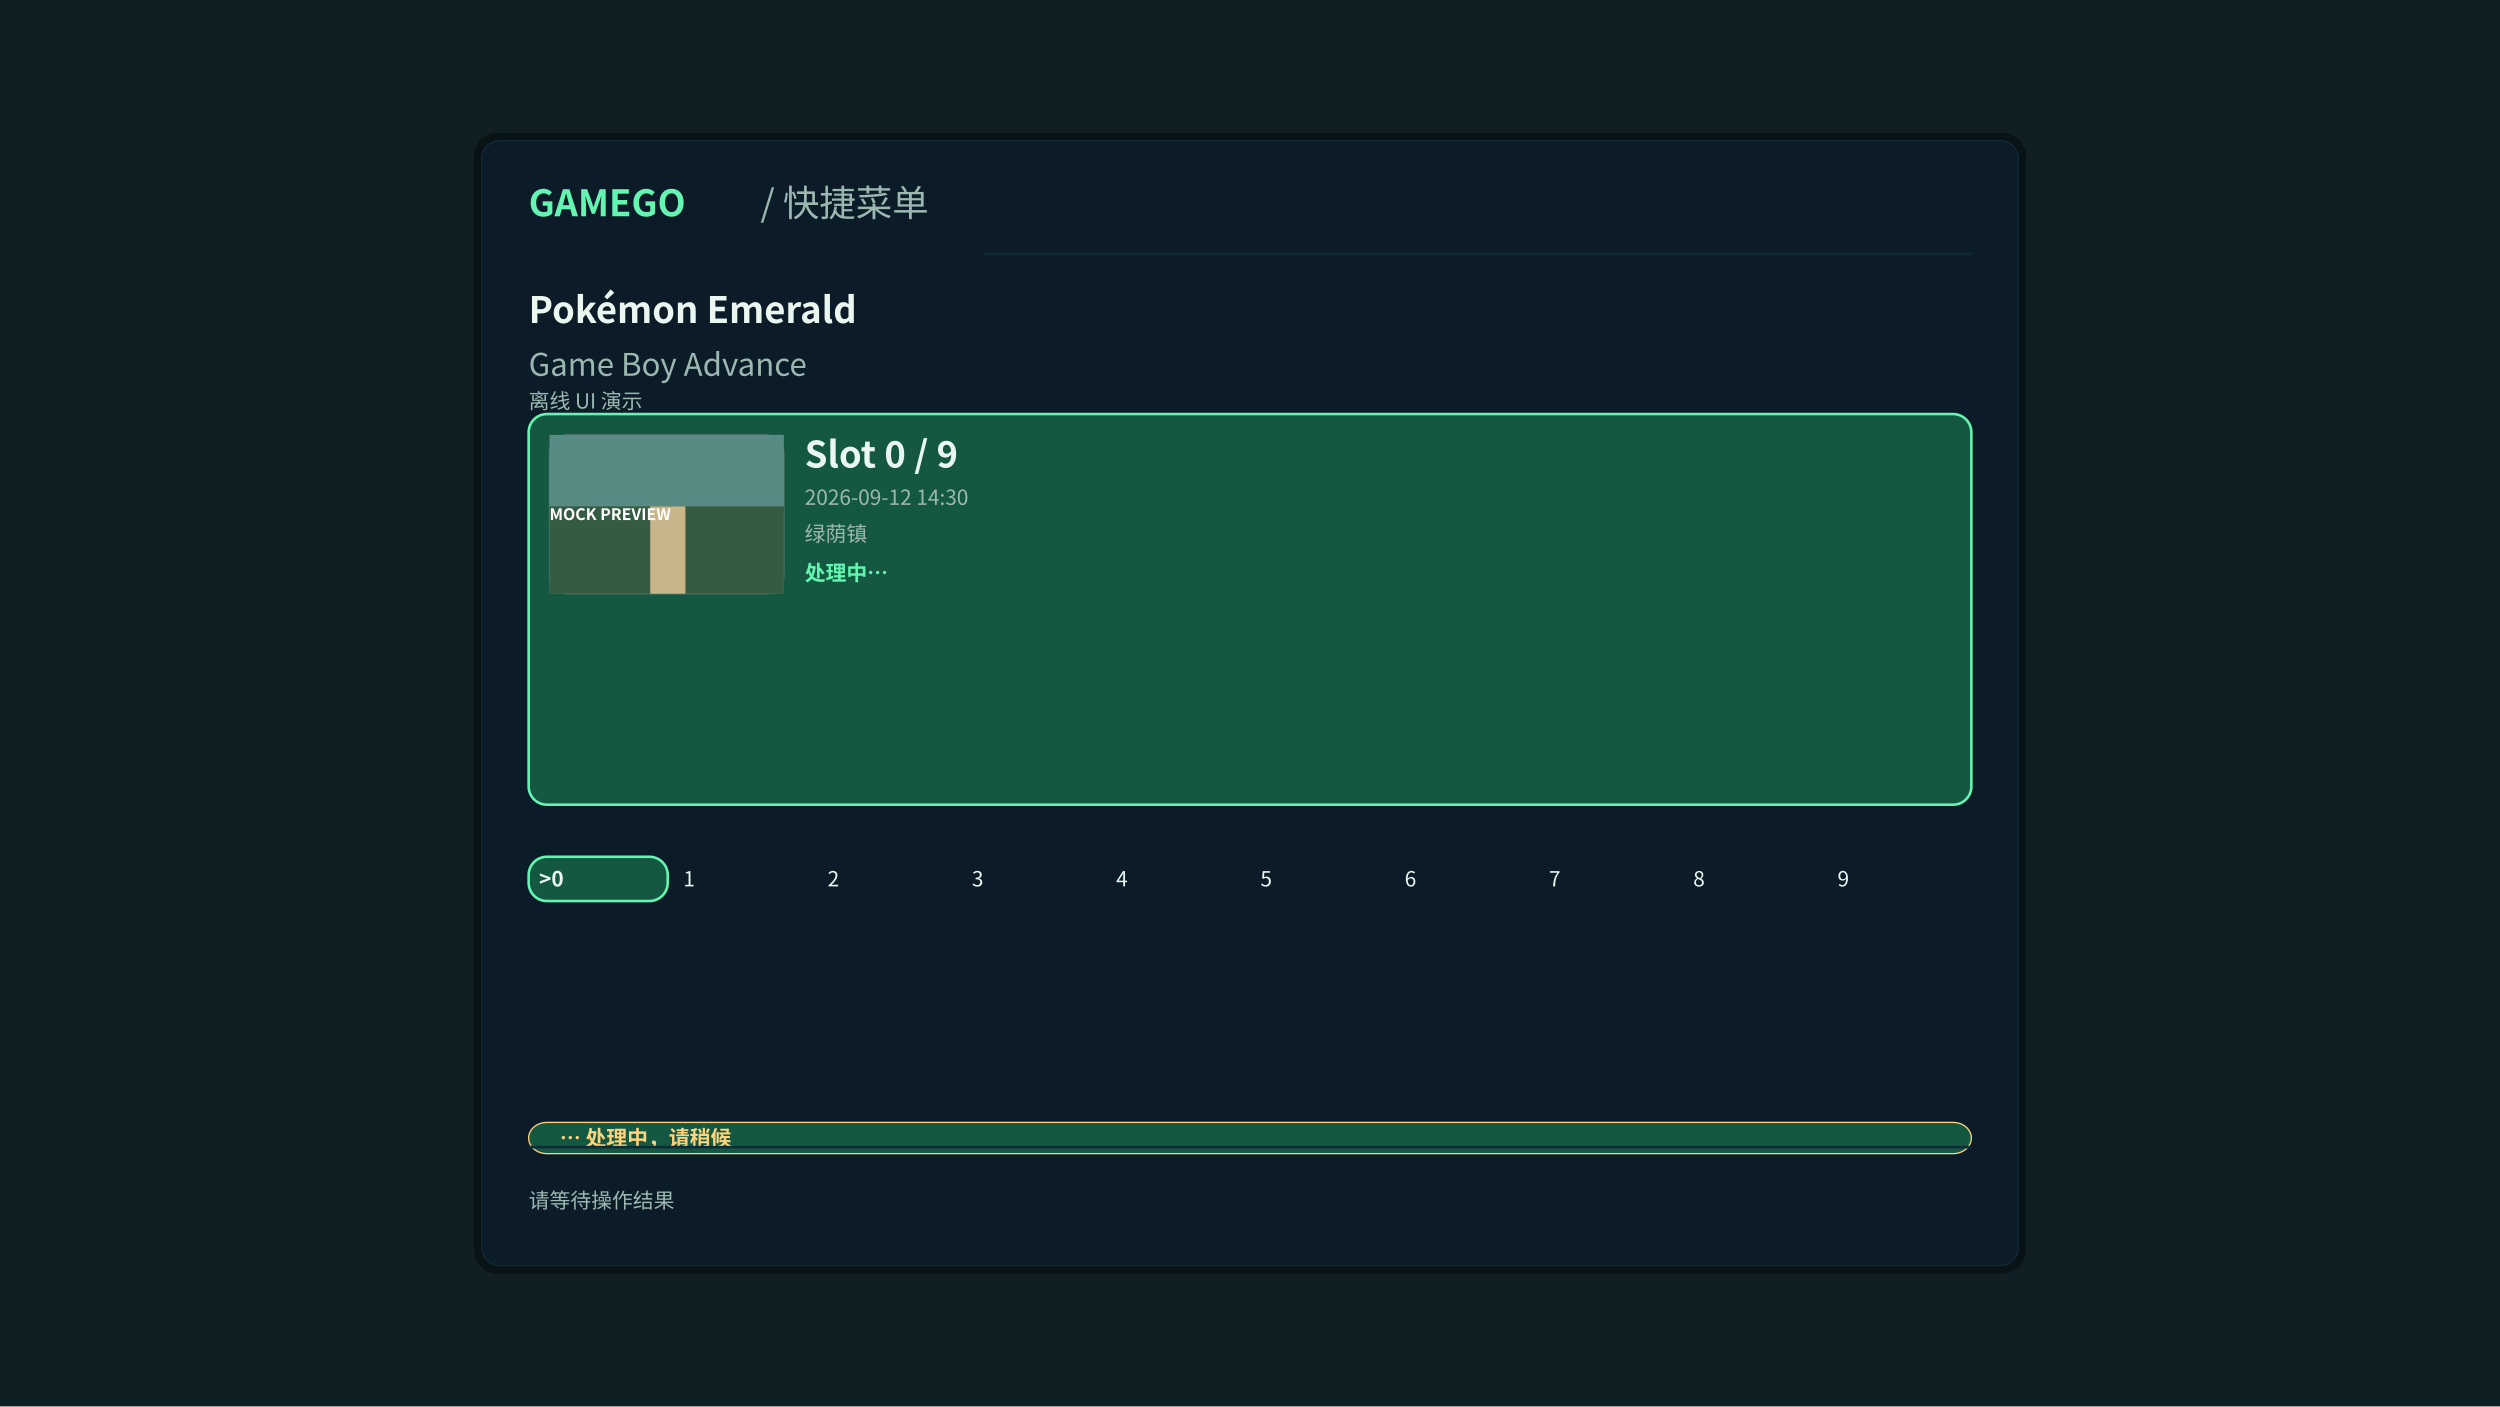
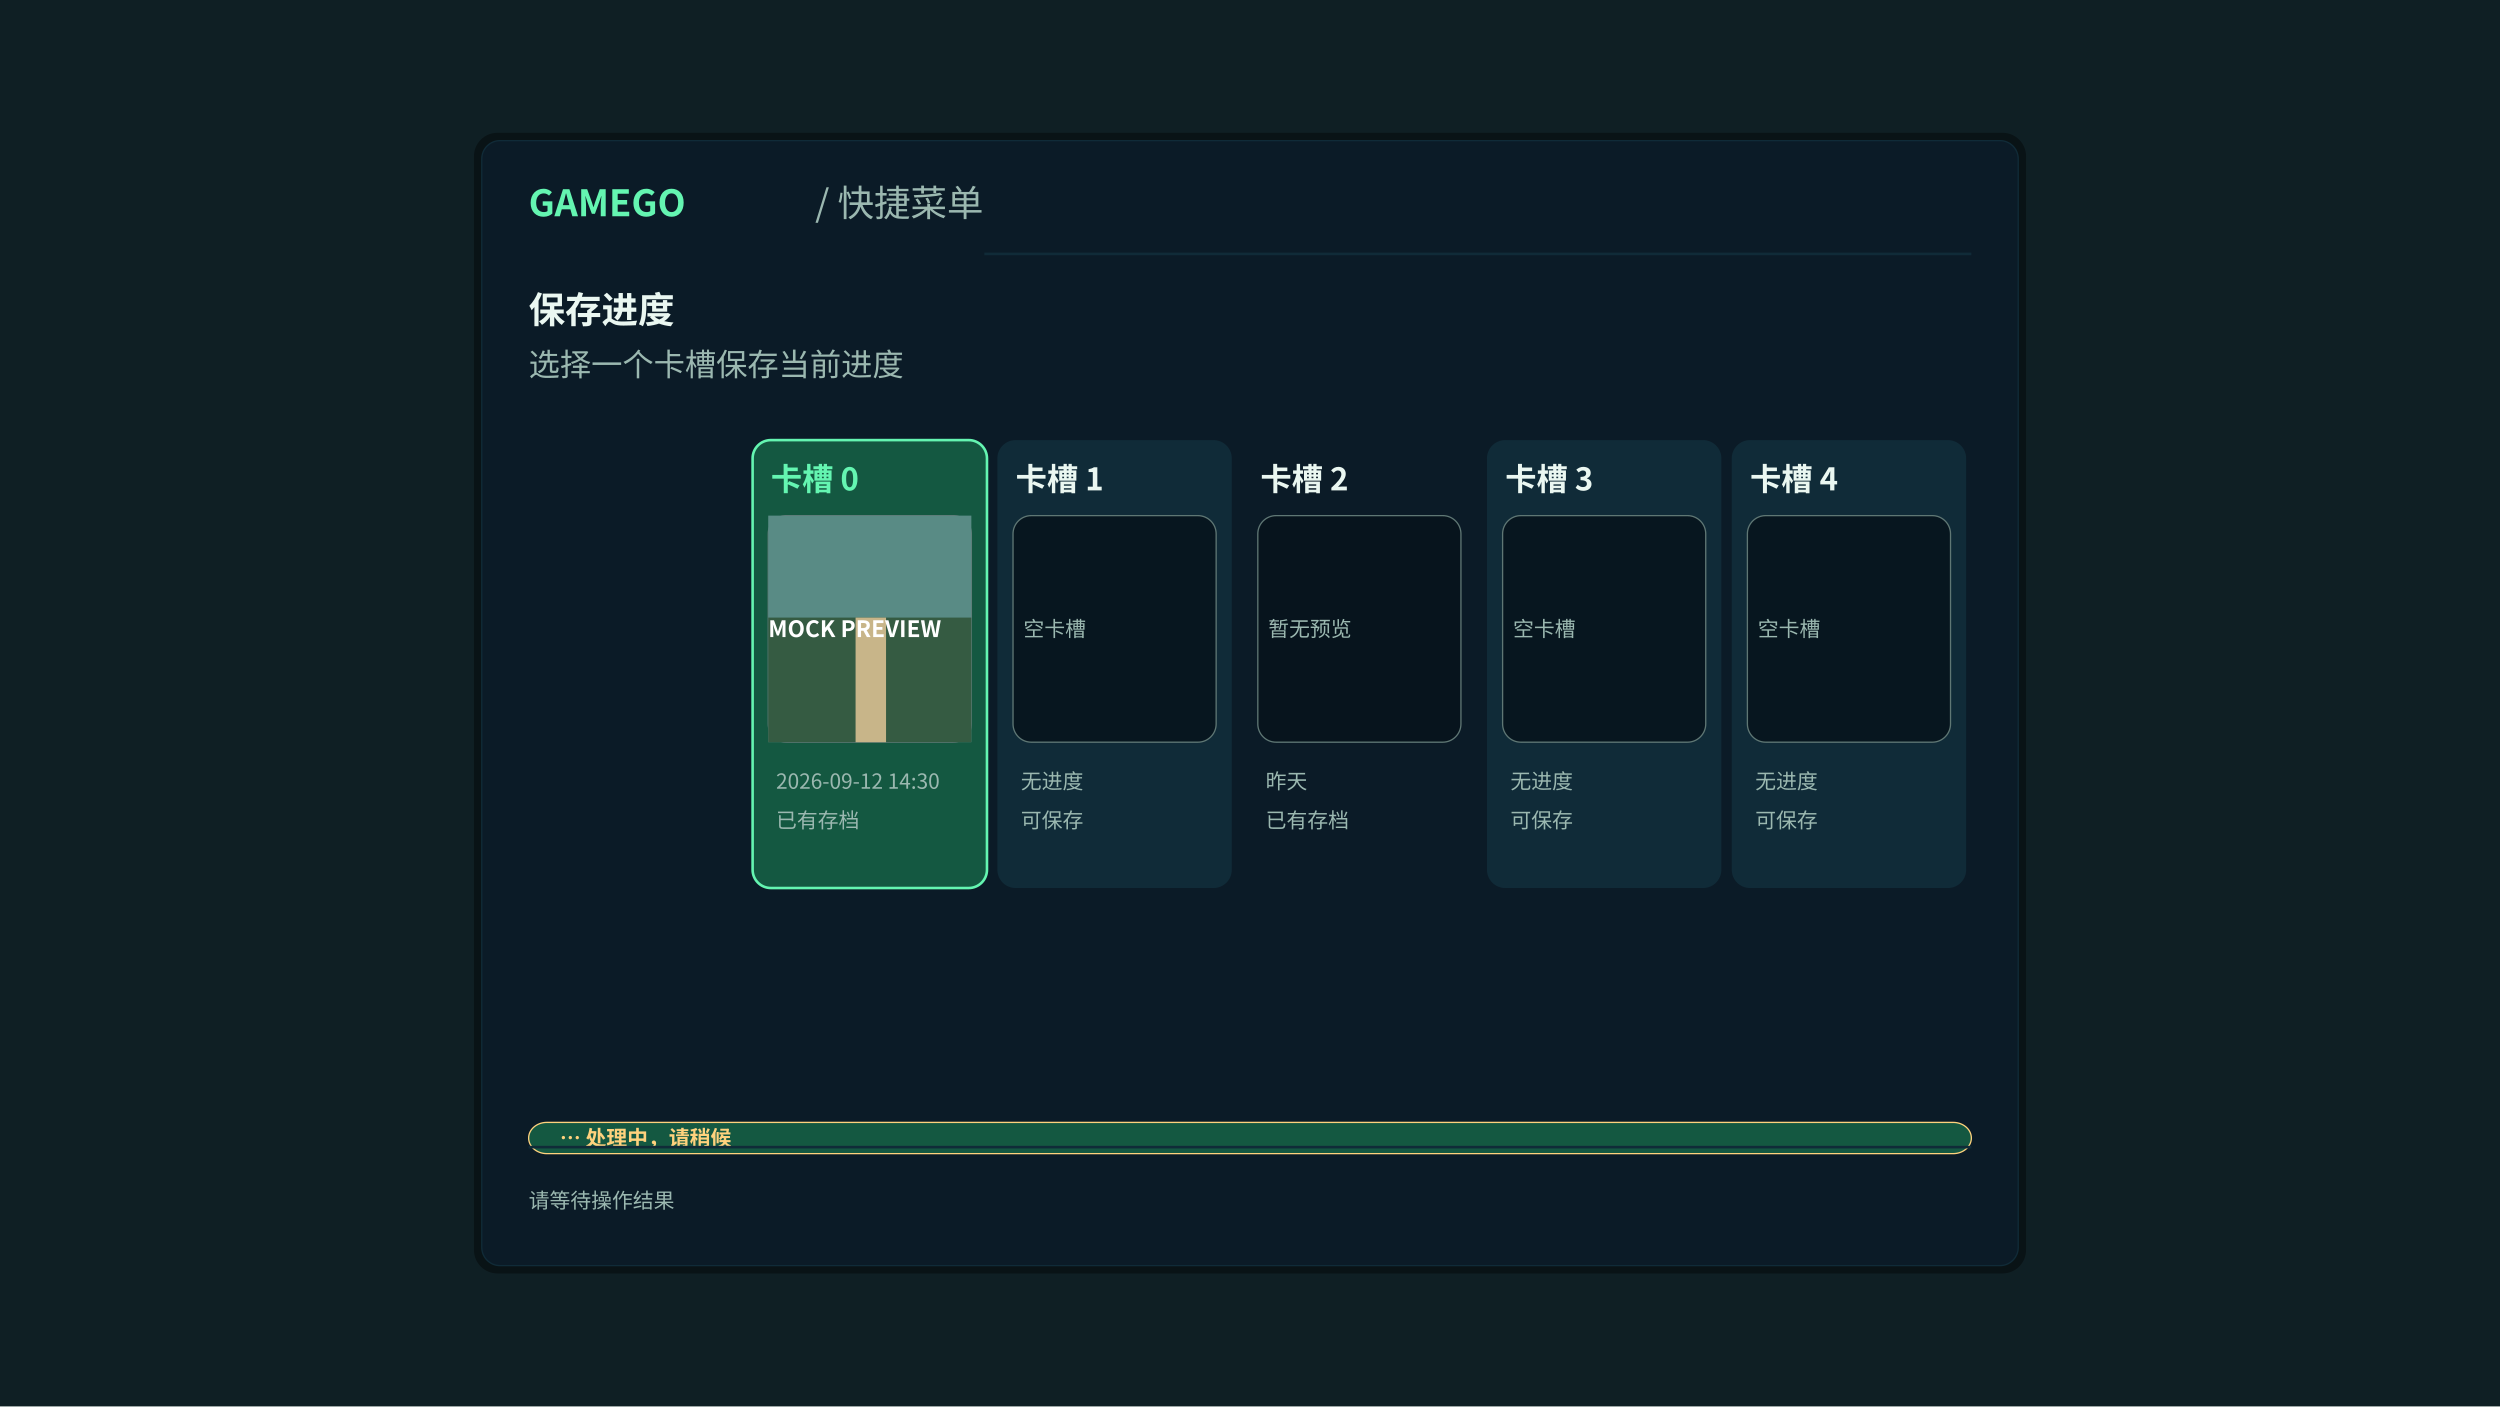
<svg xmlns="http://www.w3.org/2000/svg" width="1280" height="720" viewBox="0 0 1280 720">
  <rect width="100%" height="100%" fill="#456657" />
  <rect x="0" y="0" width="1280" height="720" rx="0" fill="#07131c" fill-opacity="0.851" stroke="#000000" stroke-opacity="0" stroke-width="0" />
  <rect x="242.667" y="68" width="794.667" height="584" rx="12" fill="#000000" fill-opacity="0.4" stroke="#000000" stroke-opacity="0" stroke-width="0" />
  <rect x="246.667" y="72" width="786.667" height="576" rx="9.333" fill="#0b1b27" fill-opacity="1" stroke="#102b38" stroke-opacity="1" stroke-width="0.667" />
  <defs>
    <clipPath id="c0">
-       <rect x="270.667" y="93.333" width="113.333" height="21.333" />
+       <rect x="270.667" y="93.333" width="146.667" height="21.333" />
    </clipPath>
  </defs>
  <text x="270.667" y="110.72" fill="#64f5b1" font-size="18.667" font-weight="600" font-family="PingFang SC,Noto Sans CJK SC,sans-serif" clip-path="url(#c0)">GAMEGO</text>
  <defs>
    <clipPath id="c1">
-       <rect x="389.333" y="93.333" width="620" height="21.333" />
+       <rect x="417.333" y="93.333" width="592" height="21.333" />
    </clipPath>
  </defs>
-   <text x="389.333" y="110.72" fill="#9bb8b0" font-size="18.667" font-weight="400" font-family="PingFang SC,Noto Sans CJK SC,sans-serif" clip-path="url(#c1)">/  快捷菜单</text>
+   <text x="417.333" y="110.72" fill="#9bb8b0" font-size="18.667" font-weight="400" font-family="PingFang SC,Noto Sans CJK SC,sans-serif" clip-path="url(#c1)">/  快捷菜单</text>
  <rect x="504" y="129.333" width="505.333" height="1.333" rx="0" fill="#102b38" fill-opacity="1" stroke="#000000" stroke-opacity="0" stroke-width="0" />
  <defs>
    <clipPath id="c2">
      <rect x="270.667" y="145.333" width="738.667" height="26.667" />
    </clipPath>
  </defs>
-   <text x="270.667" y="165.387" fill="#eaf7f1" font-size="18.667" font-weight="600" font-family="PingFang SC,Noto Sans CJK SC,sans-serif" clip-path="url(#c2)">Pokémon Emerald</text>
+   <text x="270.667" y="165.387" fill="#eaf7f1" font-size="18.667" font-weight="600" font-family="PingFang SC,Noto Sans CJK SC,sans-serif" clip-path="url(#c2)">保存进度</text>
  <defs>
    <clipPath id="c3">
      <rect x="270.667" y="176" width="738.667" height="21.333" />
    </clipPath>
  </defs>
-   <text x="270.667" y="192.427" fill="#9bb8b0" font-size="16" font-weight="400" font-family="PingFang SC,Noto Sans CJK SC,sans-serif" clip-path="url(#c3)">Game Boy Advance</text>
+   <text x="270.667" y="192.427" fill="#9bb8b0" font-size="16" font-weight="400" font-family="PingFang SC,Noto Sans CJK SC,sans-serif" clip-path="url(#c3)">选择一个卡槽保存当前进度</text>
+   <rect x="385.333" y="225.333" width="120" height="229.333" rx="9.333" fill="#145841" fill-opacity="1" stroke="#64f5b1" stroke-opacity="1" stroke-width="1.333" />
  <defs>
    <clipPath id="c4">
-       <rect x="270.667" y="197.333" width="738.667" height="16" />
+       <rect x="394.667" y="236" width="101.333" height="18.667" />
    </clipPath>
  </defs>
-   <text x="270.667" y="209.173" fill="#9bb8b0" font-size="10.667" font-weight="400" font-family="PingFang SC,Noto Sans CJK SC,sans-serif" clip-path="url(#c4)">离线 UI 演示</text>
+   <text x="394.667" y="251.093" fill="#64f5b1" font-size="16" font-weight="600" font-family="PingFang SC,Noto Sans CJK SC,sans-serif" clip-path="url(#c4)">卡槽 0</text>
+   <rect x="393.333" y="264" width="104" height="116" rx="9.333" fill="#07131c" fill-opacity="0.851" stroke="#5f7774" stroke-opacity="1" stroke-width="0.667" />
+   <rect x="393.333" y="264" width="104" height="116" rx="0" fill="#598b85" fill-opacity="1" stroke="#000000" stroke-opacity="0" stroke-width="0" />
+   <rect x="393.333" y="316.2" width="104" height="63.8" rx="0" fill="#355b42" fill-opacity="1" stroke="#000000" stroke-opacity="0" stroke-width="0" />
+   <rect x="438.053" y="316.2" width="15.6" height="63.8" rx="0" fill="#c8b589" fill-opacity="1" stroke="#000000" stroke-opacity="0" stroke-width="0" />
  <defs>
    <clipPath id="c5">
-       <rect x="270.667" y="212" width="738.667" height="50.667" />
+       <rect x="393.333" y="264" width="104" height="116" />
    </clipPath>
  </defs>
-   <text x="270.667" y="244.053" fill="#eaf7f1" font-size="18.667" font-weight="600" font-family="PingFang SC,Noto Sans CJK SC,sans-serif" clip-path="url(#c5)">保存进度</text>
-   <rect x="270.667" y="212" width="738.667" height="200" rx="9.333" fill="#145841" fill-opacity="1" stroke="#64f5b1" stroke-opacity="1" stroke-width="1.333" />
-   <rect x="281.333" y="222.667" width="120" height="81.333" rx="9.333" fill="#07131c" fill-opacity="0.851" stroke="#5f7774" stroke-opacity="1" stroke-width="0.667" />
-   <rect x="281.333" y="222.667" width="120" height="81.333" rx="0" fill="#598b85" fill-opacity="1" stroke="#000000" stroke-opacity="0" stroke-width="0" />
-   <rect x="281.333" y="259.267" width="120" height="44.733" rx="0" fill="#355b42" fill-opacity="1" stroke="#000000" stroke-opacity="0" stroke-width="0" />
-   <rect x="332.933" y="259.267" width="18" height="44.733" rx="0" fill="#c8b589" fill-opacity="1" stroke="#000000" stroke-opacity="0" stroke-width="0" />
+   <text x="393.333" y="326.176" fill="#ffffff" font-size="11.6" font-weight="600" font-family="PingFang SC,Noto Sans CJK SC,sans-serif" clip-path="url(#c5)">MOCK PREVIEW</text>
  <defs>
    <clipPath id="c6">
-       <rect x="281.333" y="222.667" width="120" height="81.333" />
+       <rect x="397.333" y="392" width="96" height="16" />
    </clipPath>
  </defs>
-   <text x="281.333" y="266.261" fill="#ffffff" font-size="8.133" font-weight="600" font-family="PingFang SC,Noto Sans CJK SC,sans-serif" clip-path="url(#c6)">MOCK PREVIEW</text>
+   <text x="397.333" y="403.84" fill="#9bb8b0" font-size="10.667" font-weight="400" font-family="PingFang SC,Noto Sans CJK SC,sans-serif" clip-path="url(#c6)">2026-09-12 14:30</text>
  <defs>
    <clipPath id="c7">
-       <rect x="412" y="222.667" width="597.333" height="20" />
+       <rect x="397.333" y="412" width="96" height="16" />
    </clipPath>
  </defs>
-   <text x="412" y="239.387" fill="#eaf7f1" font-size="18.667" font-weight="600" font-family="PingFang SC,Noto Sans CJK SC,sans-serif" clip-path="url(#c7)">Slot 0  /  9</text>
+   <text x="397.333" y="423.84" fill="#9bb8b0" font-size="10.667" font-weight="400" font-family="PingFang SC,Noto Sans CJK SC,sans-serif" clip-path="url(#c7)">已有存档</text>
+   <rect x="510.667" y="225.333" width="120" height="229.333" rx="9.333" fill="#102b38" fill-opacity="1" stroke="#000000" stroke-opacity="0" stroke-width="0" />
  <defs>
    <clipPath id="c8">
-       <rect x="412" y="246.667" width="597.333" height="16" />
+       <rect x="520" y="236" width="101.333" height="18.667" />
    </clipPath>
  </defs>
-   <text x="412" y="258.507" fill="#9bb8b0" font-size="10.667" font-weight="400" font-family="PingFang SC,Noto Sans CJK SC,sans-serif" clip-path="url(#c8)">2026-09-12 14:30</text>
+   <text x="520" y="251.093" fill="#eaf7f1" font-size="16" font-weight="600" font-family="PingFang SC,Noto Sans CJK SC,sans-serif" clip-path="url(#c8)">卡槽 1</text>
+   <rect x="518.667" y="264" width="104" height="116" rx="9.333" fill="#07131c" fill-opacity="0.851" stroke="#5f7774" stroke-opacity="1" stroke-width="0.667" />
  <defs>
    <clipPath id="c9">
-       <rect x="412" y="265.333" width="597.333" height="16" />
+       <rect x="524" y="264" width="93.333" height="116" />
    </clipPath>
  </defs>
-   <text x="412" y="277.173" fill="#9bb8b0" font-size="10.667" font-weight="400" font-family="PingFang SC,Noto Sans CJK SC,sans-serif" clip-path="url(#c9)">绿荫镇</text>
+   <text x="524" y="325.84" fill="#9bb8b0" font-size="10.667" font-weight="400" font-family="PingFang SC,Noto Sans CJK SC,sans-serif" clip-path="url(#c9)">空卡槽</text>
  <defs>
    <clipPath id="c10">
-       <rect x="412" y="285.333" width="597.333" height="16" />
+       <rect x="522.667" y="392" width="96" height="16" />
    </clipPath>
  </defs>
-   <text x="412" y="297.173" fill="#64f5b1" font-size="10.667" font-weight="600" font-family="PingFang SC,Noto Sans CJK SC,sans-serif" clip-path="url(#c10)">处理中…</text>
-   <rect x="270.667" y="438.667" width="71.2" height="22.667" rx="9.333" fill="#145841" fill-opacity="1" stroke="#64f5b1" stroke-opacity="1" stroke-width="1.333" />
+   <text x="522.667" y="403.84" fill="#9bb8b0" font-size="10.667" font-weight="400" font-family="PingFang SC,Noto Sans CJK SC,sans-serif" clip-path="url(#c10)">无进度</text>
  <defs>
    <clipPath id="c11">
-       <rect x="276" y="438.667" width="60.533" height="22.667" />
+       <rect x="522.667" y="412" width="96" height="16" />
    </clipPath>
  </defs>
-   <text x="276" y="453.84" fill="#eaf7f1" font-size="10.667" font-weight="600" font-family="PingFang SC,Noto Sans CJK SC,sans-serif" clip-path="url(#c11)">&gt;0 </text>
-   <rect x="344.533" y="438.667" width="71.2" height="22.667" rx="9.333" fill="#0b1b27" fill-opacity="1" stroke="#000000" stroke-opacity="0" stroke-width="0" />
+   <text x="522.667" y="423.84" fill="#9bb8b0" font-size="10.667" font-weight="400" font-family="PingFang SC,Noto Sans CJK SC,sans-serif" clip-path="url(#c11)">可保存</text>
+   <rect x="636" y="225.333" width="120" height="229.333" rx="9.333" fill="#0b1b27" fill-opacity="1" stroke="#000000" stroke-opacity="0" stroke-width="0" />
  <defs>
    <clipPath id="c12">
-       <rect x="349.867" y="438.667" width="60.533" height="22.667" />
+       <rect x="645.333" y="236" width="101.333" height="18.667" />
    </clipPath>
  </defs>
-   <text x="349.867" y="453.84" fill="#eaf7f1" font-size="10.667" font-weight="400" font-family="PingFang SC,Noto Sans CJK SC,sans-serif" clip-path="url(#c12)"> 1 </text>
-   <rect x="418.4" y="438.667" width="71.2" height="22.667" rx="9.333" fill="#0b1b27" fill-opacity="1" stroke="#000000" stroke-opacity="0" stroke-width="0" />
+   <text x="645.333" y="251.093" fill="#eaf7f1" font-size="16" font-weight="600" font-family="PingFang SC,Noto Sans CJK SC,sans-serif" clip-path="url(#c12)">卡槽 2</text>
+   <rect x="644" y="264" width="104" height="116" rx="9.333" fill="#07131c" fill-opacity="0.851" stroke="#5f7774" stroke-opacity="1" stroke-width="0.667" />
  <defs>
    <clipPath id="c13">
-       <rect x="423.733" y="438.667" width="60.533" height="22.667" />
+       <rect x="649.333" y="264" width="93.333" height="116" />
    </clipPath>
  </defs>
-   <text x="423.733" y="453.84" fill="#eaf7f1" font-size="10.667" font-weight="400" font-family="PingFang SC,Noto Sans CJK SC,sans-serif" clip-path="url(#c13)"> 2 </text>
-   <rect x="492.267" y="438.667" width="71.2" height="22.667" rx="9.333" fill="#0b1b27" fill-opacity="1" stroke="#000000" stroke-opacity="0" stroke-width="0" />
+   <text x="649.333" y="325.84" fill="#9bb8b0" font-size="10.667" font-weight="400" font-family="PingFang SC,Noto Sans CJK SC,sans-serif" clip-path="url(#c13)">暂无预览</text>
  <defs>
    <clipPath id="c14">
-       <rect x="497.6" y="438.667" width="60.533" height="22.667" />
+       <rect x="648" y="392" width="96" height="16" />
    </clipPath>
  </defs>
-   <text x="497.6" y="453.84" fill="#eaf7f1" font-size="10.667" font-weight="400" font-family="PingFang SC,Noto Sans CJK SC,sans-serif" clip-path="url(#c14)"> 3 </text>
-   <rect x="566.133" y="438.667" width="71.2" height="22.667" rx="9.333" fill="#0b1b27" fill-opacity="1" stroke="#000000" stroke-opacity="0" stroke-width="0" />
+   <text x="648" y="403.84" fill="#9bb8b0" font-size="10.667" font-weight="400" font-family="PingFang SC,Noto Sans CJK SC,sans-serif" clip-path="url(#c14)">昨天</text>
  <defs>
    <clipPath id="c15">
-       <rect x="571.467" y="438.667" width="60.533" height="22.667" />
+       <rect x="648" y="412" width="96" height="16" />
    </clipPath>
  </defs>
-   <text x="571.467" y="453.84" fill="#eaf7f1" font-size="10.667" font-weight="400" font-family="PingFang SC,Noto Sans CJK SC,sans-serif" clip-path="url(#c15)"> 4 </text>
-   <rect x="640" y="438.667" width="71.2" height="22.667" rx="9.333" fill="#0b1b27" fill-opacity="1" stroke="#000000" stroke-opacity="0" stroke-width="0" />
+   <text x="648" y="423.84" fill="#9bb8b0" font-size="10.667" font-weight="400" font-family="PingFang SC,Noto Sans CJK SC,sans-serif" clip-path="url(#c15)">已有存档</text>
+   <rect x="761.333" y="225.333" width="120" height="229.333" rx="9.333" fill="#102b38" fill-opacity="1" stroke="#000000" stroke-opacity="0" stroke-width="0" />
  <defs>
    <clipPath id="c16">
-       <rect x="645.333" y="438.667" width="60.533" height="22.667" />
+       <rect x="770.667" y="236" width="101.333" height="18.667" />
    </clipPath>
  </defs>
-   <text x="645.333" y="453.84" fill="#eaf7f1" font-size="10.667" font-weight="400" font-family="PingFang SC,Noto Sans CJK SC,sans-serif" clip-path="url(#c16)"> 5 </text>
-   <rect x="713.867" y="438.667" width="71.2" height="22.667" rx="9.333" fill="#0b1b27" fill-opacity="1" stroke="#000000" stroke-opacity="0" stroke-width="0" />
+   <text x="770.667" y="251.093" fill="#eaf7f1" font-size="16" font-weight="600" font-family="PingFang SC,Noto Sans CJK SC,sans-serif" clip-path="url(#c16)">卡槽 3</text>
+   <rect x="769.333" y="264" width="104" height="116" rx="9.333" fill="#07131c" fill-opacity="0.851" stroke="#5f7774" stroke-opacity="1" stroke-width="0.667" />
  <defs>
    <clipPath id="c17">
-       <rect x="719.2" y="438.667" width="60.533" height="22.667" />
+       <rect x="774.667" y="264" width="93.333" height="116" />
    </clipPath>
  </defs>
-   <text x="719.2" y="453.84" fill="#eaf7f1" font-size="10.667" font-weight="400" font-family="PingFang SC,Noto Sans CJK SC,sans-serif" clip-path="url(#c17)"> 6 </text>
-   <rect x="787.733" y="438.667" width="71.2" height="22.667" rx="9.333" fill="#0b1b27" fill-opacity="1" stroke="#000000" stroke-opacity="0" stroke-width="0" />
+   <text x="774.667" y="325.84" fill="#9bb8b0" font-size="10.667" font-weight="400" font-family="PingFang SC,Noto Sans CJK SC,sans-serif" clip-path="url(#c17)">空卡槽</text>
  <defs>
    <clipPath id="c18">
-       <rect x="793.067" y="438.667" width="60.533" height="22.667" />
+       <rect x="773.333" y="392" width="96" height="16" />
    </clipPath>
  </defs>
-   <text x="793.067" y="453.84" fill="#eaf7f1" font-size="10.667" font-weight="400" font-family="PingFang SC,Noto Sans CJK SC,sans-serif" clip-path="url(#c18)"> 7 </text>
-   <rect x="861.6" y="438.667" width="71.2" height="22.667" rx="9.333" fill="#0b1b27" fill-opacity="1" stroke="#000000" stroke-opacity="0" stroke-width="0" />
+   <text x="773.333" y="403.84" fill="#9bb8b0" font-size="10.667" font-weight="400" font-family="PingFang SC,Noto Sans CJK SC,sans-serif" clip-path="url(#c18)">无进度</text>
  <defs>
    <clipPath id="c19">
-       <rect x="866.933" y="438.667" width="60.533" height="22.667" />
+       <rect x="773.333" y="412" width="96" height="16" />
    </clipPath>
  </defs>
-   <text x="866.933" y="453.84" fill="#eaf7f1" font-size="10.667" font-weight="400" font-family="PingFang SC,Noto Sans CJK SC,sans-serif" clip-path="url(#c19)"> 8 </text>
-   <rect x="935.467" y="438.667" width="71.2" height="22.667" rx="9.333" fill="#0b1b27" fill-opacity="1" stroke="#000000" stroke-opacity="0" stroke-width="0" />
+   <text x="773.333" y="423.84" fill="#9bb8b0" font-size="10.667" font-weight="400" font-family="PingFang SC,Noto Sans CJK SC,sans-serif" clip-path="url(#c19)">可保存</text>
+   <rect x="886.667" y="225.333" width="120" height="229.333" rx="9.333" fill="#102b38" fill-opacity="1" stroke="#000000" stroke-opacity="0" stroke-width="0" />
  <defs>
    <clipPath id="c20">
-       <rect x="940.8" y="438.667" width="60.533" height="22.667" />
+       <rect x="896" y="236" width="101.333" height="18.667" />
    </clipPath>
  </defs>
-   <text x="940.8" y="453.84" fill="#eaf7f1" font-size="10.667" font-weight="400" font-family="PingFang SC,Noto Sans CJK SC,sans-serif" clip-path="url(#c20)"> 9 </text>
+   <text x="896" y="251.093" fill="#eaf7f1" font-size="16" font-weight="600" font-family="PingFang SC,Noto Sans CJK SC,sans-serif" clip-path="url(#c20)">卡槽 4</text>
+   <rect x="894.667" y="264" width="104" height="116" rx="9.333" fill="#07131c" fill-opacity="0.851" stroke="#5f7774" stroke-opacity="1" stroke-width="0.667" />
+   <defs>
+     <clipPath id="c21">
+       <rect x="900" y="264" width="93.333" height="116" />
+     </clipPath>
+   </defs>
+   <text x="900" y="325.84" fill="#9bb8b0" font-size="10.667" font-weight="400" font-family="PingFang SC,Noto Sans CJK SC,sans-serif" clip-path="url(#c21)">空卡槽</text>
+   <defs>
+     <clipPath id="c22">
+       <rect x="898.667" y="392" width="96" height="16" />
+     </clipPath>
+   </defs>
+   <text x="898.667" y="403.84" fill="#9bb8b0" font-size="10.667" font-weight="400" font-family="PingFang SC,Noto Sans CJK SC,sans-serif" clip-path="url(#c22)">无进度</text>
+   <defs>
+     <clipPath id="c23">
+       <rect x="898.667" y="412" width="96" height="16" />
+     </clipPath>
+   </defs>
+   <text x="898.667" y="423.84" fill="#9bb8b0" font-size="10.667" font-weight="400" font-family="PingFang SC,Noto Sans CJK SC,sans-serif" clip-path="url(#c23)">可保存</text>
  <rect x="270.667" y="574.667" width="738.667" height="16" rx="9.333" fill="#145841" fill-opacity="1" stroke="#ffd27d" stroke-opacity="1" stroke-width="0.667" />
  <defs>
-     <clipPath id="c21">
+     <clipPath id="c24">
      <rect x="286.667" y="574.667" width="706.667" height="16" />
    </clipPath>
  </defs>
-   <text x="286.667" y="586.507" fill="#ffd27d" font-size="10.667" font-weight="600" font-family="PingFang SC,Noto Sans CJK SC,sans-serif" clip-path="url(#c21)">… 处理中，请稍候</text>
+   <text x="286.667" y="586.507" fill="#ffd27d" font-size="10.667" font-weight="600" font-family="PingFang SC,Noto Sans CJK SC,sans-serif" clip-path="url(#c24)">… 处理中，请稍候</text>
  <rect x="270.667" y="586.667" width="738.667" height="1.333" rx="0" fill="#102b38" fill-opacity="1" stroke="#000000" stroke-opacity="0" stroke-width="0" />
  <defs>
-     <clipPath id="c22">
+     <clipPath id="c25">
      <rect x="270.667" y="598.667" width="738.667" height="32" />
    </clipPath>
  </defs>
-   <text x="270.667" y="618.507" fill="#9bb8b0" font-size="10.667" font-weight="400" font-family="PingFang SC,Noto Sans CJK SC,sans-serif" clip-path="url(#c22)">请等待操作结果</text>
+   <text x="270.667" y="618.507" fill="#9bb8b0" font-size="10.667" font-weight="400" font-family="PingFang SC,Noto Sans CJK SC,sans-serif" clip-path="url(#c25)">请等待操作结果</text>
</svg>
